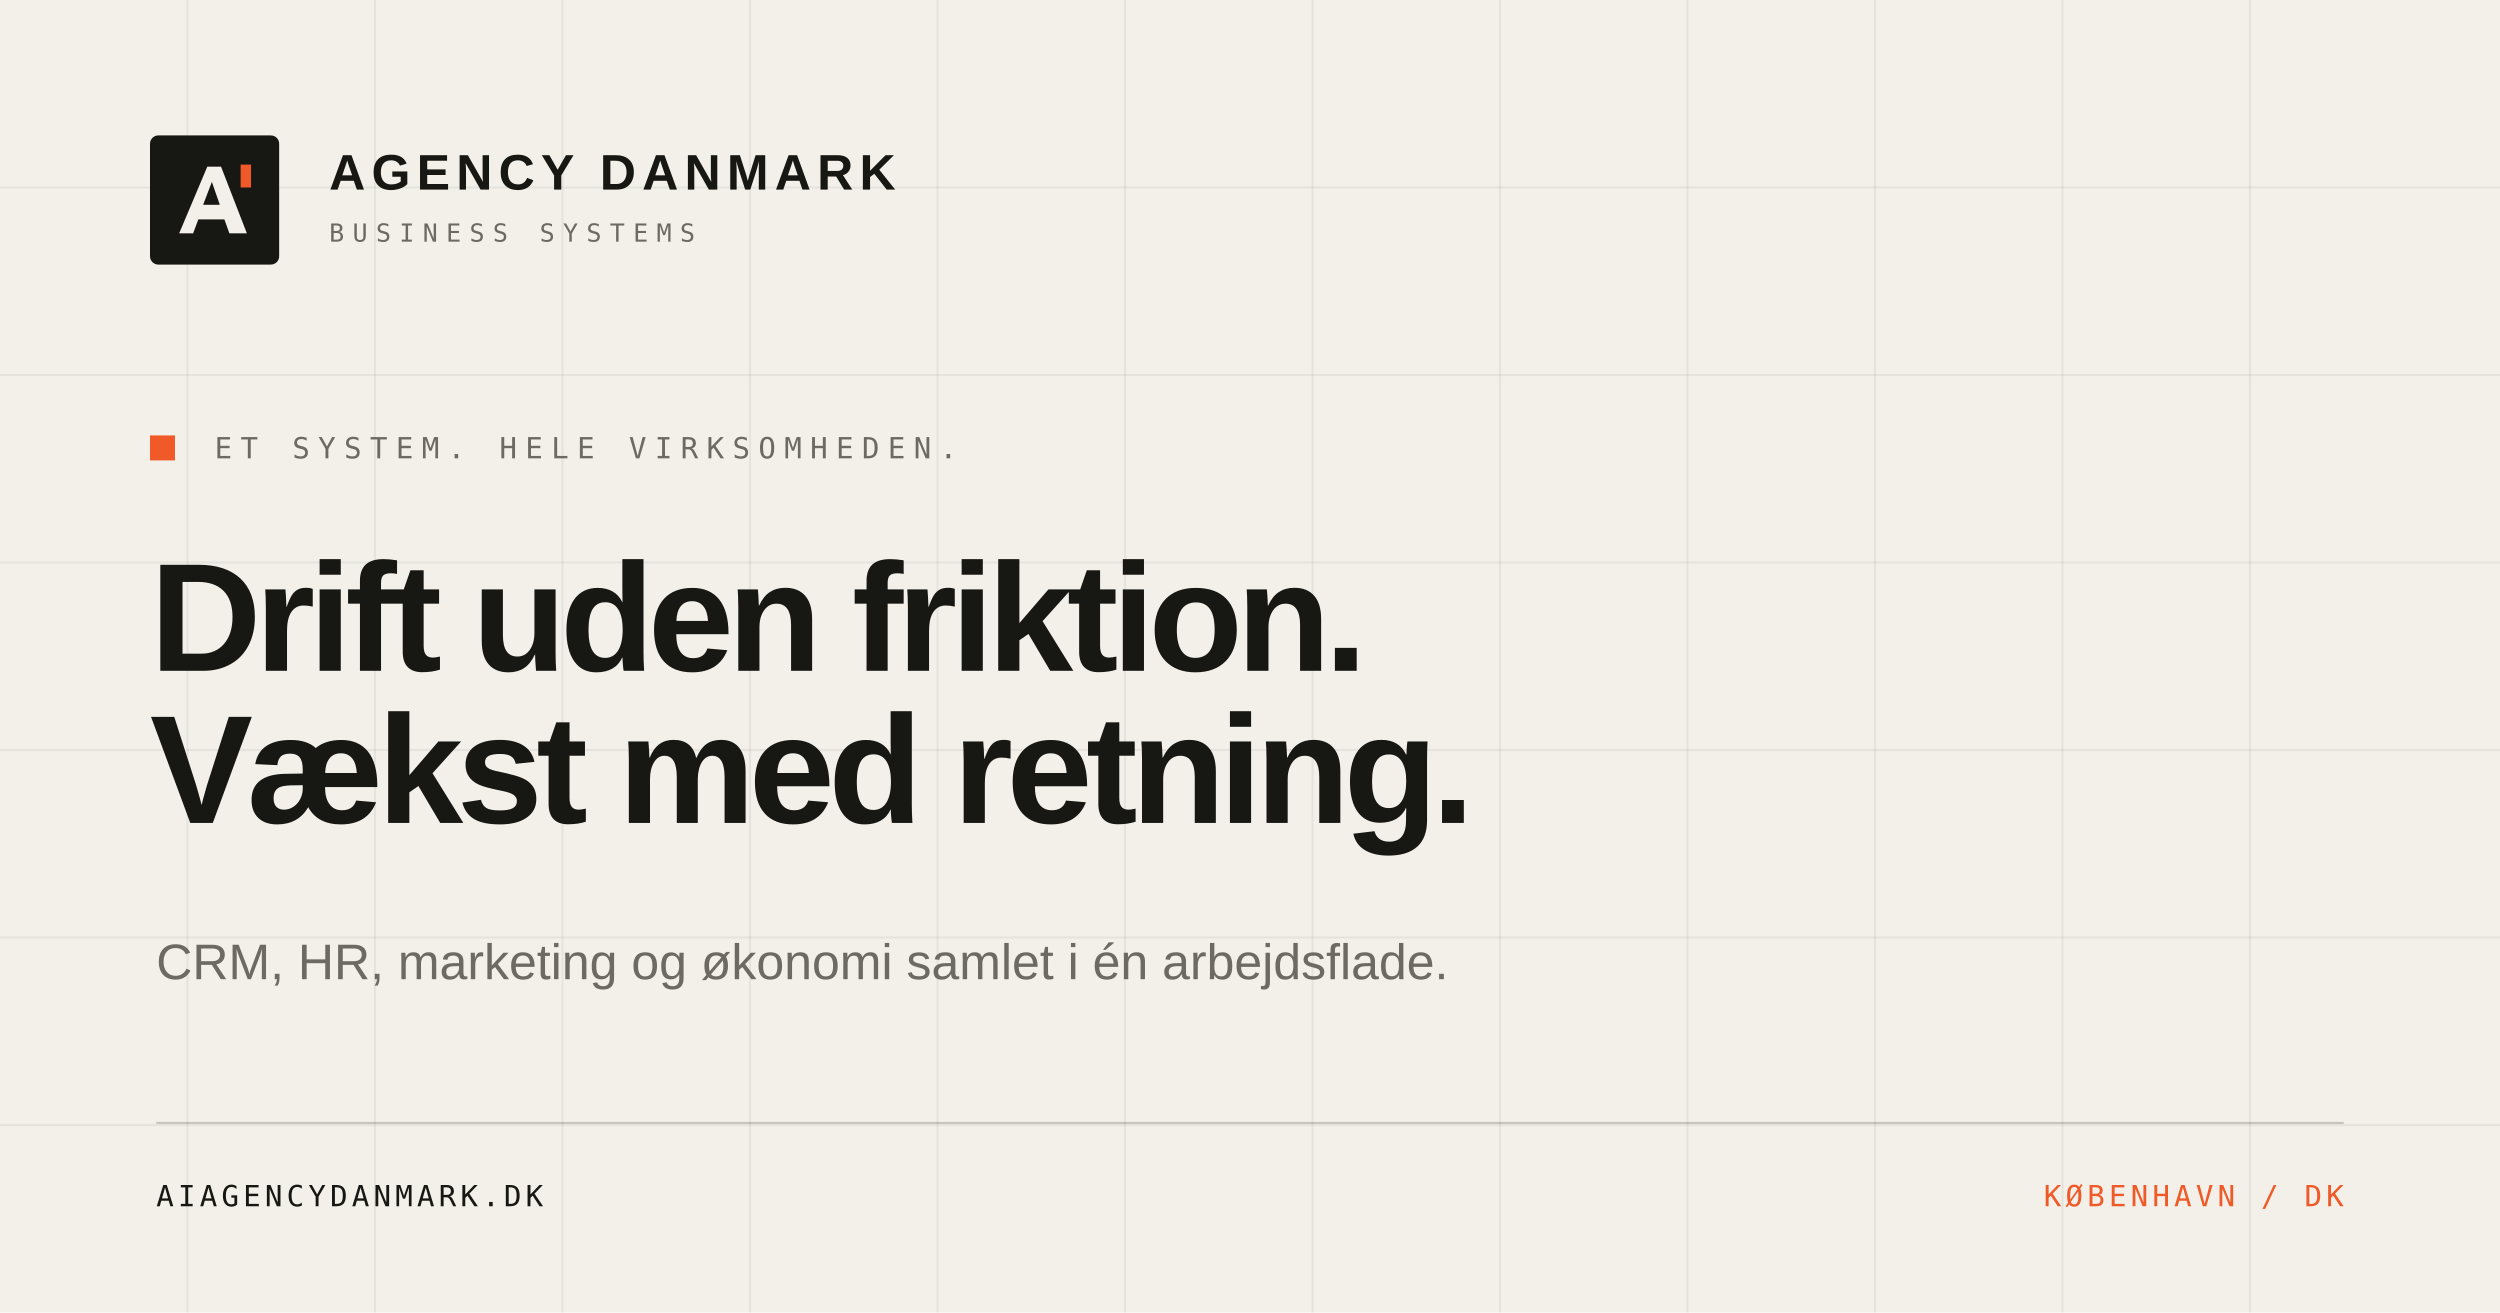
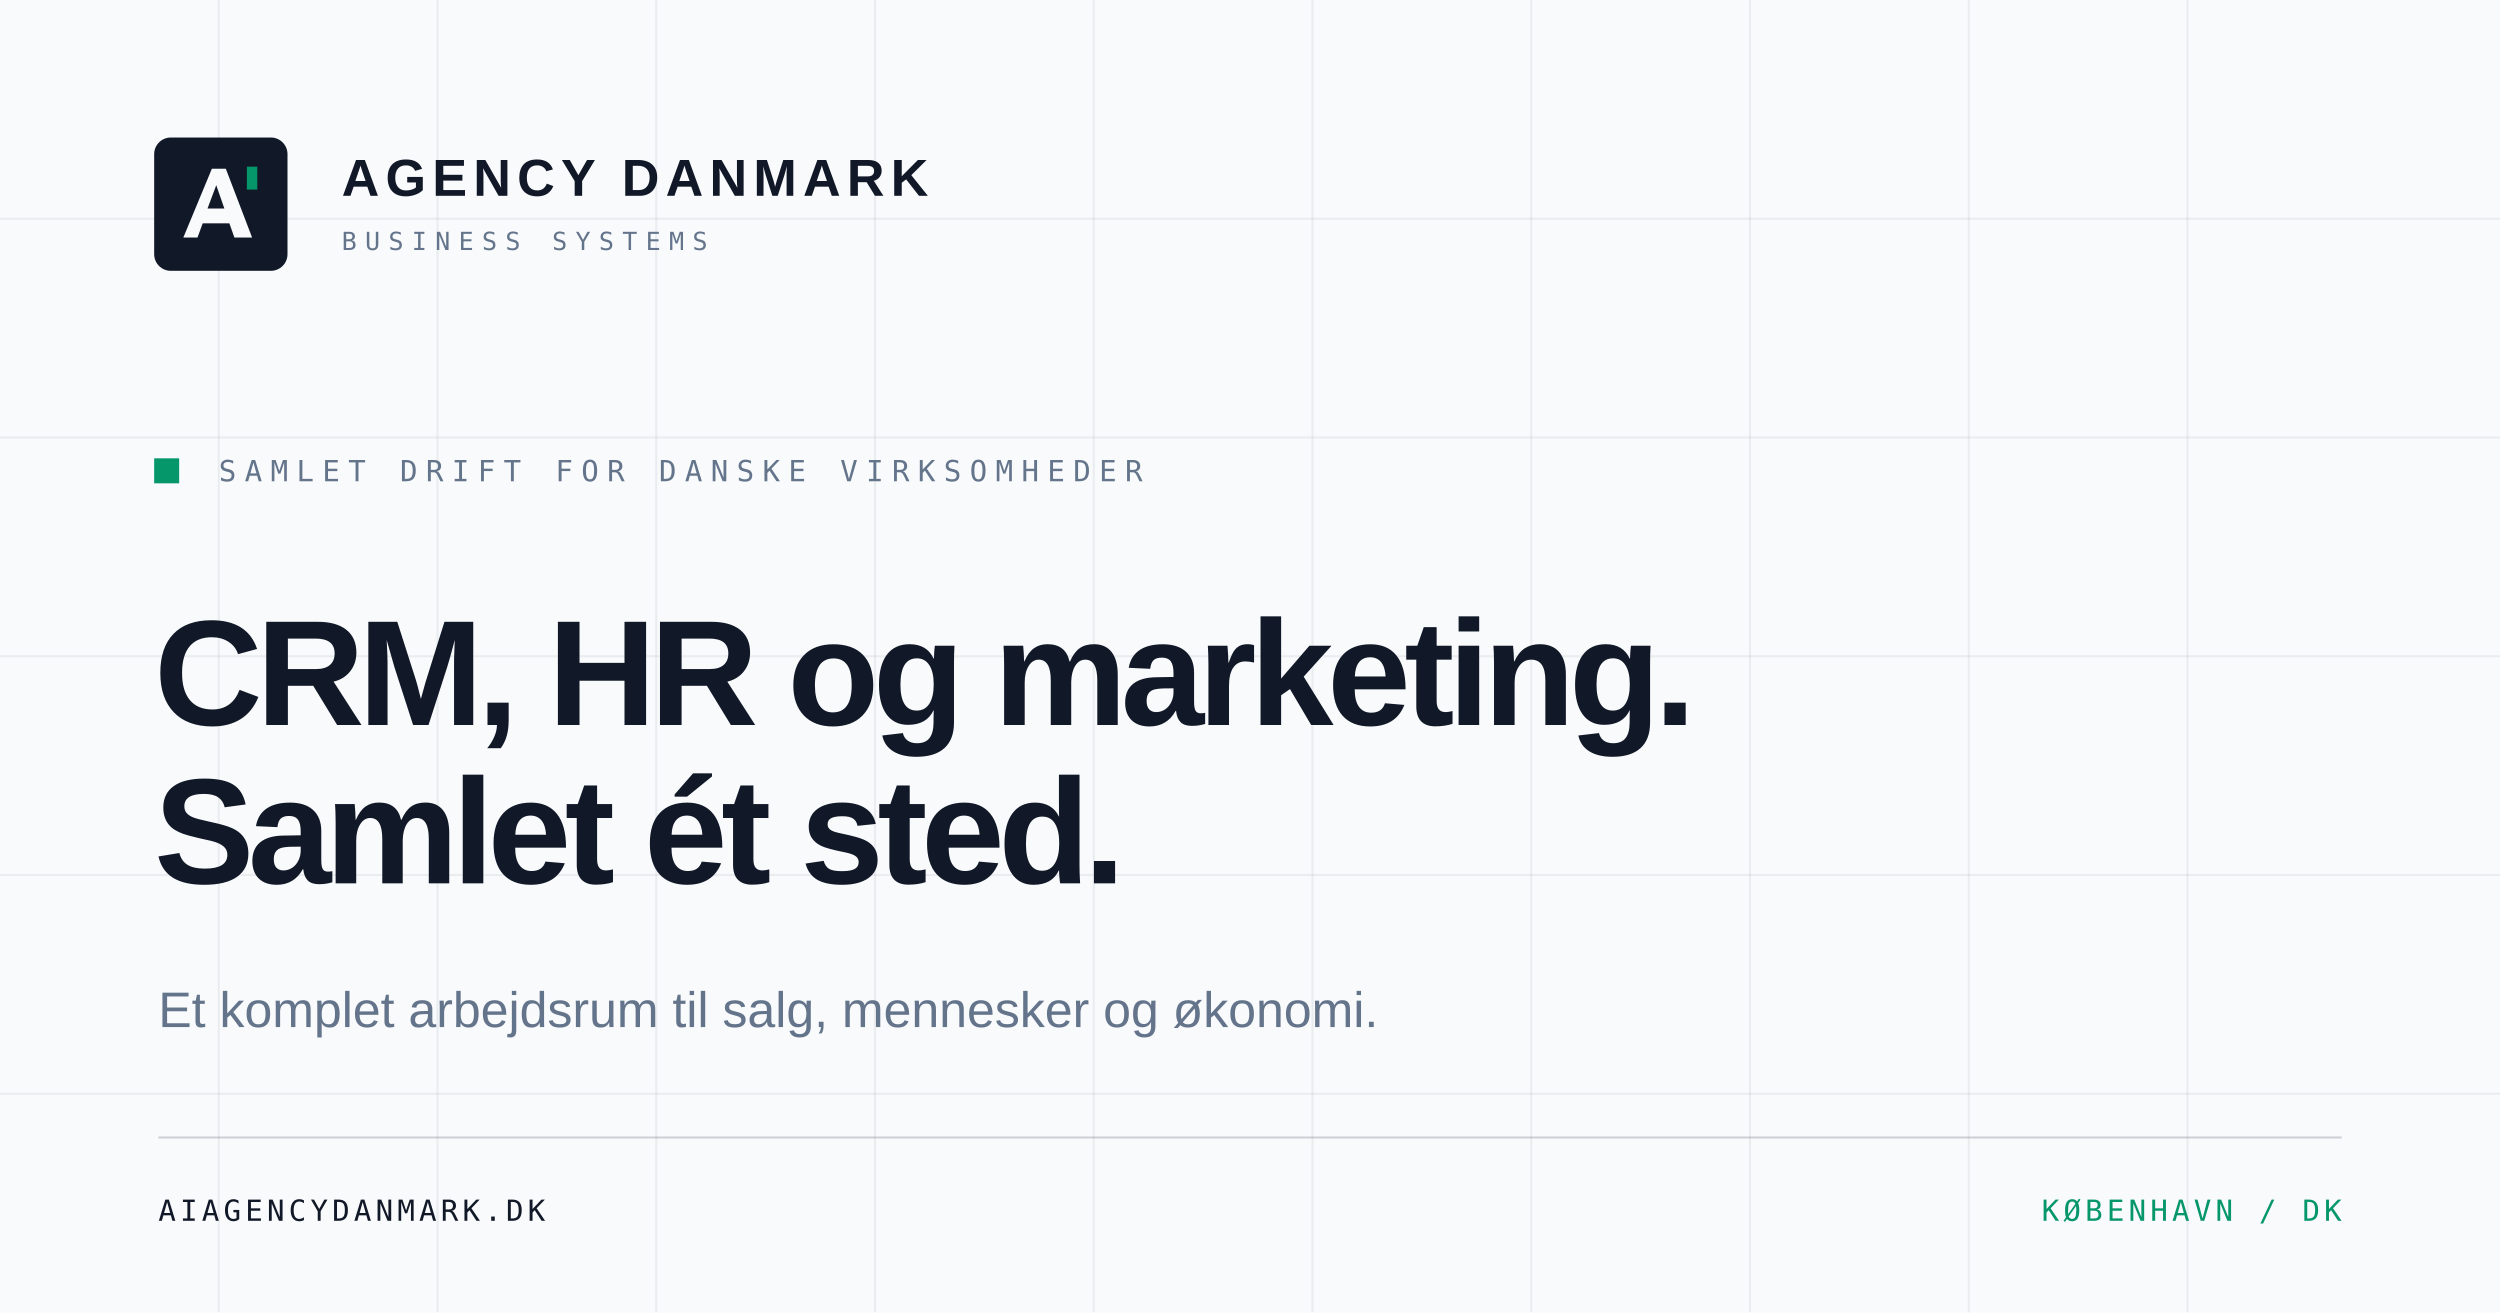
<svg xmlns="http://www.w3.org/2000/svg" width="1200" height="630" viewBox="0 0 1200 630" fill="none">
-   <rect width="1200" height="630" fill="#F2F0E9" />
-   <path d="M0 90H1200M0 180H1200M0 270H1200M0 360H1200M0 450H1200M0 540H1200" stroke="#171713" stroke-opacity=".06" />
-   <path d="M90 0V630M180 0V630M270 0V630M360 0V630M450 0V630M540 0V630M630 0V630M720 0V630M810 0V630M900 0V630M990 0V630M1080 0V630" stroke="#171713" stroke-opacity=".06" />
-   <rect x="72" y="65" width="62" height="62" rx="4" fill="#171713" />
-   <path d="M86 112 99.5 80h6.6l12.4 32h-8.4l-2.4-6.7H95.2l-2.5 6.7H86Zm11.5-13.7h8l-3.8-11-4.2 11Z" fill="#F2F0E9" />
-   <path d="M118 79v11" stroke="#F05A28" stroke-width="5" />
-   <text x="158" y="91" fill="#171713" font-family="Arial, sans-serif" font-size="24" font-weight="700" letter-spacing="3">AGENCY DANMARK</text>
-   <text x="158" y="116" fill="#6C6A63" font-family="monospace" font-size="12" letter-spacing="4">BUSINESS SYSTEMS</text>
-   <rect x="72" y="209" width="12" height="12" fill="#F05A28" />
-   <text x="103" y="220" fill="#6C6A63" font-family="monospace" font-size="14" letter-spacing="4">ET SYSTEM. HELE VIRKSOMHEDEN.</text>
-   <text x="72" y="322" fill="#171713" font-family="Arial, sans-serif" font-size="74" font-weight="700" letter-spacing="-3">Drift uden friktion.</text>
-   <text x="72" y="395" fill="#171713" font-family="Arial, sans-serif" font-size="74" font-weight="700" letter-spacing="-3">Vækst med retning.</text>
-   <text x="75" y="470" fill="#6C6A63" font-family="Arial, sans-serif" font-size="24">CRM, HR, marketing og økonomi samlet i én arbejdsflade.</text>
-   <path d="M75 539H1125" stroke="#171713" stroke-opacity=".2" />
-   <text x="75" y="579" fill="#171713" font-family="monospace" font-size="14" letter-spacing="2">AIAGENCYDANMARK.DK</text>
-   <text x="1125" y="579" fill="#F05A28" font-family="monospace" font-size="14" text-anchor="end" letter-spacing="2">KØBENHAVN / DK</text>
+   <rect width="1200" height="630" fill="#F8FAFC" />
+   <path d="M0 105H1200M0 210H1200M0 315H1200M0 420H1200M0 525H1200" stroke="#111827" stroke-opacity=".055" />
+   <path d="M105 0V630M210 0V630M315 0V630M420 0V630M525 0V630M630 0V630M735 0V630M840 0V630M945 0V630M1050 0V630" stroke="#111827" stroke-opacity=".055" />
+   <rect x="74" y="66" width="64" height="64" rx="8" fill="#111827" />
+   <path d="M88 114 101.7 81h6.7l12.6 33h-8.5l-2.4-6.8H97.3l-2.5 6.8H88Zm11.6-13.9h8.1l-3.9-11.2-4.2 11.2Z" fill="#F8FAFC" />
+   <path d="M121 80v11" stroke="#059669" stroke-width="5" />
+   <text x="164" y="94" fill="#111827" font-family="Arial, sans-serif" font-size="25" font-weight="700" letter-spacing="3">AGENCY DANMARK</text>
+   <text x="164" y="120" fill="#64748B" font-family="monospace" font-size="12" letter-spacing="4">BUSINESS SYSTEMS</text>
+   <rect x="74" y="220" width="12" height="12" fill="#059669" />
+   <text x="105" y="231" fill="#64748B" font-family="monospace" font-size="14" letter-spacing="4">SAMLET DRIFT FOR DANSKE VIRKSOMHEDER</text>
+   <text x="74" y="348" fill="#111827" font-family="Arial, sans-serif" font-size="72" font-weight="700" letter-spacing="-3">CRM, HR og marketing.</text>
+   <text x="74" y="424" fill="#111827" font-family="Arial, sans-serif" font-size="72" font-weight="700" letter-spacing="-3">Samlet ét sted.</text>
+   <text x="76" y="493" fill="#64748B" font-family="Arial, sans-serif" font-size="24">Et komplet arbejdsrum til salg, mennesker og økonomi.</text>
+   <path d="M76 546H1124" stroke="#111827" stroke-opacity=".18" />
+   <text x="76" y="586" fill="#111827" font-family="monospace" font-size="14" letter-spacing="2">AIAGENCYDANMARK.DK</text>
+   <text x="1124" y="586" fill="#059669" font-family="monospace" font-size="14" text-anchor="end" letter-spacing="2">KØBENHAVN / DK</text>
</svg>
